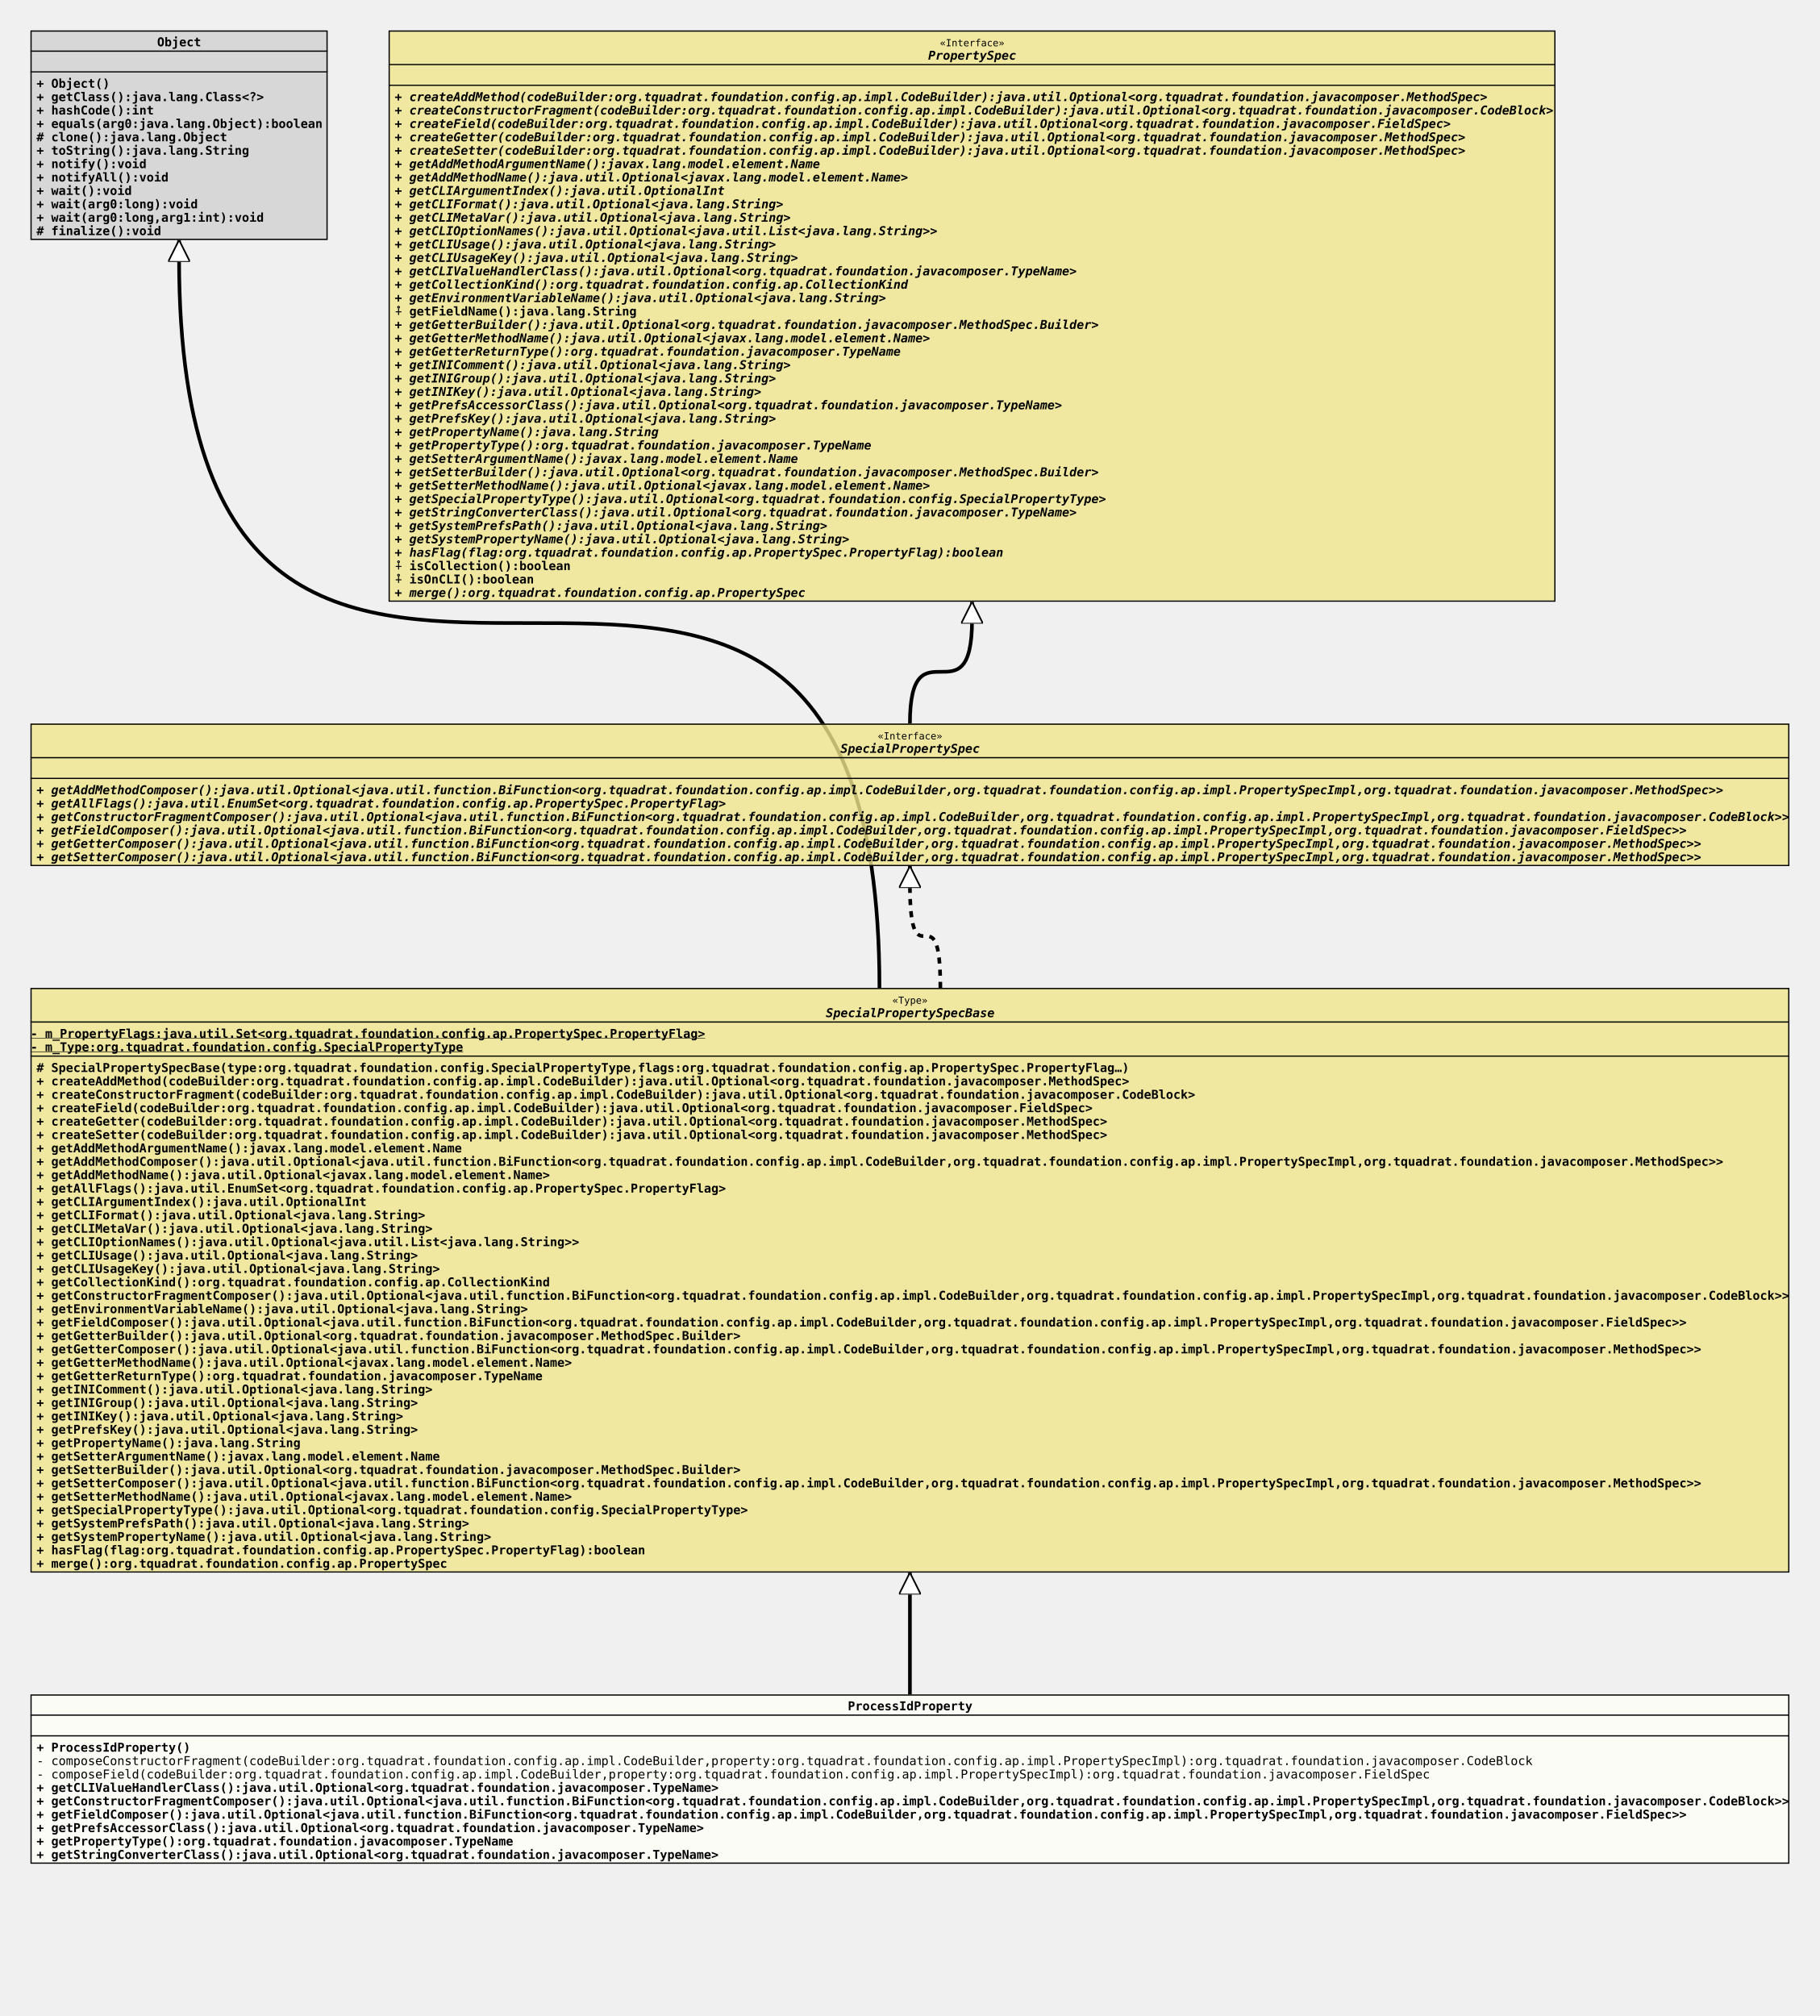
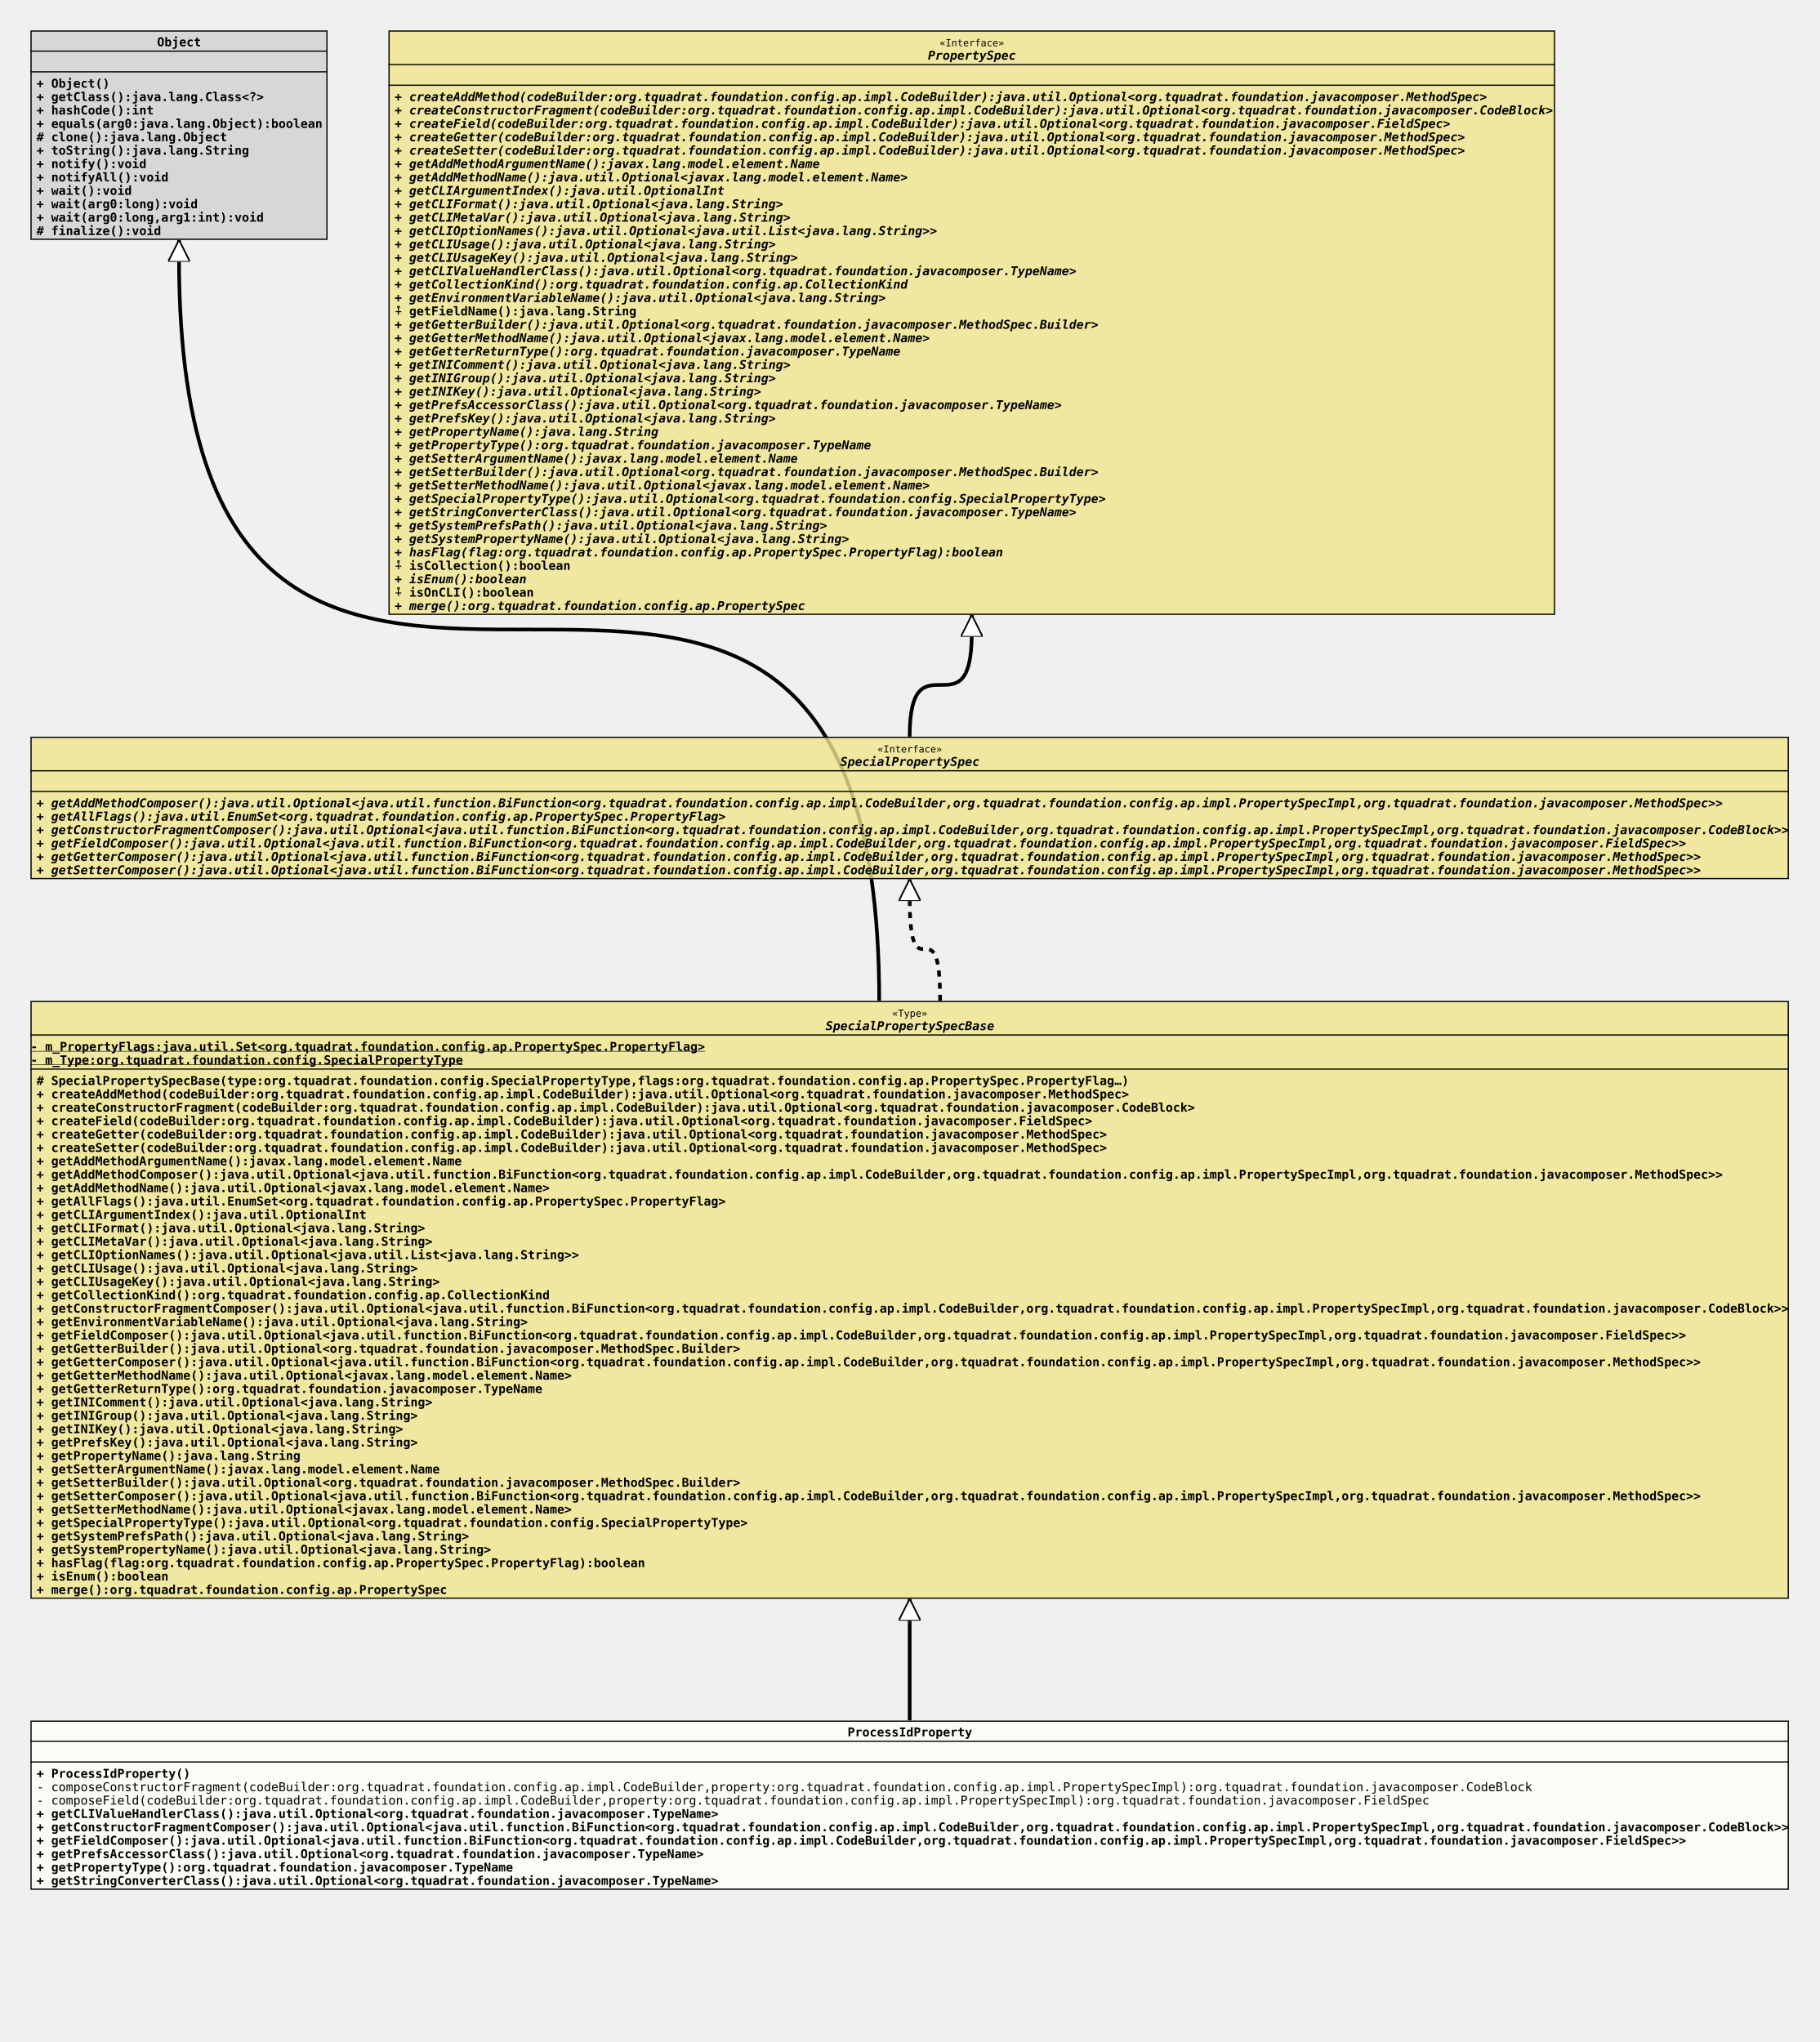
- <svg xmlns="http://www.w3.org/2000/svg" xmlns:xlink="http://www.w3.org/1999/xlink" version="1.1" baseProfile="full" width="1494.000" height="1655.000">
+ <svg xmlns="http://www.w3.org/2000/svg" xmlns:xlink="http://www.w3.org/1999/xlink" version="1.1" baseProfile="full" width="1494.000" height="1677.000">
  <defs>
    <style>
            line
            {
              stroke: black;
            }
            line.separator
            {
              stroke:       black;
              stroke-width: 1;
            }
            marker
            {
              fill: white;
            }
            path
            {
              fill:   white;
              stroke: black;
            }
            path.implementation
            {
              fill:             none;
              stroke-dasharray: 5,5;
              stroke-width:     3;
            }
            path.inheritance
            {
              fill:         none;
              stroke-width: 3;
            }
            rect
            {
              fill:         none;
              stroke:       black;
              stroke-width: 2;
            }
            rect.externalClass
            {
              fill:         #D0D0D0;
              fill-opacity: 0.8;
            }
            rect.focusClass
            {
              fill:         #FFFFF9;
              fill-opacity: 0.8;
            }
            rect.otherClass
            {
              fill:         #F0E68C;
              fill-opacity: 0.8;
            }
            rect.template
            {
              fill:             #FFFFFF;
              fill-opacity:     1.0;
              stroke-dasharray: 3,3;
            }
            text
            {
              font-family: monospace;
              font-size:   10px;
              font-weight: bold;
            }
            text.abstract
            {
              font-style: italic;
            }
            text.final
            {
              text-decoration: underline;
            }
            text.static
            {
              font-weight: normal;
            }
            text.stereotype
            {
              font-size:   8px;
              font-weight: normal;
            }
            </style>
    <marker id="inheritance" viewBox="0,0,40,40" markerUnits="strokeWidth" refX="40" refY="20" markerWidth="6" markerHeight="6" orient="auto">
      <path d="M40,20 l-40,-20 v40 Z" fill="#ffffff" stroke="#000000" stroke-width="3" />
    </marker>
    <marker id="implementation" viewBox="0,0,40,40" markerUnits="strokeWidth" refX="40" refY="20" markerWidth="6" markerHeight="6" orient="auto">
      <path d="M40,20 l-40,-20 v40 Z" fill="#ffffff" stroke="#000000" stroke-width="3" />
    </marker>
    <clipPath id="ID000001">
      <rect class="focusClass" height="139.000" width="1444.000" x="0.000" y="0.000" />
    </clipPath>
    <symbol id="org.tquadrat.foundation.config.ap.impl.specialprops.ProcessIdProperty">
      <g>
        <g class="focusClass" clip-path="url(#ID000001)">
          <rect x="0.000" y="0.000" width="1444.000" height="139.000" class="focusClass" />
          <line x1="0.000" y1="17.000" x2="1444.000" y2="17.000" class="separator" />
          <text x="671.000" y="13.000">ProcessIdProperty</text>
          <line x1="0.000" y1="34.000" x2="1444.000" y2="34.000" class="separator" />
          <text x="5.000" y="30.000" />
          <text x="5.000" y="47.000">+ ProcessIdProperty()</text>
          <text x="5.000" y="58.000" class="static">- composeConstructorFragment(codeBuilder:org.tquadrat.foundation.config.ap.impl.CodeBuilder,property:org.tquadrat.foundation.config.ap.impl.PropertySpecImpl):org.tquadrat.foundation.javacomposer.CodeBlock</text>
          <text x="5.000" y="69.000" class="static">- composeField(codeBuilder:org.tquadrat.foundation.config.ap.impl.CodeBuilder,property:org.tquadrat.foundation.config.ap.impl.PropertySpecImpl):org.tquadrat.foundation.javacomposer.FieldSpec</text>
          <text x="5.000" y="80.000">+ getCLIValueHandlerClass():java.util.Optional&lt;org.tquadrat.foundation.javacomposer.TypeName&gt;</text>
          <text x="5.000" y="91.000">+ getConstructorFragmentComposer():java.util.Optional&lt;java.util.function.BiFunction&lt;org.tquadrat.foundation.config.ap.impl.CodeBuilder,org.tquadrat.foundation.config.ap.impl.PropertySpecImpl,org.tquadrat.foundation.javacomposer.CodeBlock&gt;&gt;</text>
          <text x="5.000" y="102.000">+ getFieldComposer():java.util.Optional&lt;java.util.function.BiFunction&lt;org.tquadrat.foundation.config.ap.impl.CodeBuilder,org.tquadrat.foundation.config.ap.impl.PropertySpecImpl,org.tquadrat.foundation.javacomposer.FieldSpec&gt;&gt;</text>
          <text x="5.000" y="113.000">+ getPrefsAccessorClass():java.util.Optional&lt;org.tquadrat.foundation.javacomposer.TypeName&gt;</text>
          <text x="5.000" y="124.000">+ getPropertyType():org.tquadrat.foundation.javacomposer.TypeName</text>
          <text x="5.000" y="135.000">+ getStringConverterClass():java.util.Optional&lt;org.tquadrat.foundation.javacomposer.TypeName&gt;</text>
        </g>
      </g>
    </symbol>
    <clipPath id="ID000002">
-       <rect class="otherClass" height="480.000" width="1444.000" x="0.000" y="0.000" />
+       <rect class="otherClass" height="491.000" width="1444.000" x="0.000" y="0.000" />
    </clipPath>
    <symbol id="org.tquadrat.foundation.config.ap.impl.specialprops.SpecialPropertySpecBase">
      <g>
        <g clip-path="url(#ID000002)">
-           <rect x="0.000" y="0.000" width="1444.000" height="480.000" class="otherClass" />
+           <rect x="0.000" y="0.000" width="1444.000" height="491.000" class="otherClass" />
          <line x1="0.000" y1="28.000" x2="1444.000" y2="28.000" class="separator" />
          <text x="707.600" y="13.000" class="stereotype">«Type»</text>
          <text x="653.000" y="24.000" class="abstract">SpecialPropertySpecBase</text>
          <line x1="0.000" y1="56.000" x2="1444.000" y2="56.000" class="separator" />
          <text y="41.000" class="final">- m_PropertyFlags:java.util.Set&lt;org.tquadrat.foundation.config.ap.PropertySpec.PropertyFlag&gt;</text>
          <text y="52.000" class="final">- m_Type:org.tquadrat.foundation.config.SpecialPropertyType</text>
          <text x="5.000" y="69.000"># SpecialPropertySpecBase(type:org.tquadrat.foundation.config.SpecialPropertyType,flags:org.tquadrat.foundation.config.ap.PropertySpec.PropertyFlag…)</text>
          <text x="5.000" y="80.000">+ createAddMethod(codeBuilder:org.tquadrat.foundation.config.ap.impl.CodeBuilder):java.util.Optional&lt;org.tquadrat.foundation.javacomposer.MethodSpec&gt;</text>
          <text x="5.000" y="91.000">+ createConstructorFragment(codeBuilder:org.tquadrat.foundation.config.ap.impl.CodeBuilder):java.util.Optional&lt;org.tquadrat.foundation.javacomposer.CodeBlock&gt;</text>
          <text x="5.000" y="102.000">+ createField(codeBuilder:org.tquadrat.foundation.config.ap.impl.CodeBuilder):java.util.Optional&lt;org.tquadrat.foundation.javacomposer.FieldSpec&gt;</text>
          <text x="5.000" y="113.000">+ createGetter(codeBuilder:org.tquadrat.foundation.config.ap.impl.CodeBuilder):java.util.Optional&lt;org.tquadrat.foundation.javacomposer.MethodSpec&gt;</text>
          <text x="5.000" y="124.000">+ createSetter(codeBuilder:org.tquadrat.foundation.config.ap.impl.CodeBuilder):java.util.Optional&lt;org.tquadrat.foundation.javacomposer.MethodSpec&gt;</text>
          <text x="5.000" y="135.000">+ getAddMethodArgumentName():javax.lang.model.element.Name</text>
          <text x="5.000" y="146.000">+ getAddMethodComposer():java.util.Optional&lt;java.util.function.BiFunction&lt;org.tquadrat.foundation.config.ap.impl.CodeBuilder,org.tquadrat.foundation.config.ap.impl.PropertySpecImpl,org.tquadrat.foundation.javacomposer.MethodSpec&gt;&gt;</text>
          <text x="5.000" y="157.000">+ getAddMethodName():java.util.Optional&lt;javax.lang.model.element.Name&gt;</text>
          <text x="5.000" y="168.000">+ getAllFlags():java.util.EnumSet&lt;org.tquadrat.foundation.config.ap.PropertySpec.PropertyFlag&gt;</text>
          <text x="5.000" y="179.000">+ getCLIArgumentIndex():java.util.OptionalInt</text>
          <text x="5.000" y="190.000">+ getCLIFormat():java.util.Optional&lt;java.lang.String&gt;</text>
          <text x="5.000" y="201.000">+ getCLIMetaVar():java.util.Optional&lt;java.lang.String&gt;</text>
          <text x="5.000" y="212.000">+ getCLIOptionNames():java.util.Optional&lt;java.util.List&lt;java.lang.String&gt;&gt;</text>
          <text x="5.000" y="223.000">+ getCLIUsage():java.util.Optional&lt;java.lang.String&gt;</text>
          <text x="5.000" y="234.000">+ getCLIUsageKey():java.util.Optional&lt;java.lang.String&gt;</text>
          <text x="5.000" y="245.000">+ getCollectionKind():org.tquadrat.foundation.config.ap.CollectionKind</text>
          <text x="5.000" y="256.000">+ getConstructorFragmentComposer():java.util.Optional&lt;java.util.function.BiFunction&lt;org.tquadrat.foundation.config.ap.impl.CodeBuilder,org.tquadrat.foundation.config.ap.impl.PropertySpecImpl,org.tquadrat.foundation.javacomposer.CodeBlock&gt;&gt;</text>
          <text x="5.000" y="267.000">+ getEnvironmentVariableName():java.util.Optional&lt;java.lang.String&gt;</text>
          <text x="5.000" y="278.000">+ getFieldComposer():java.util.Optional&lt;java.util.function.BiFunction&lt;org.tquadrat.foundation.config.ap.impl.CodeBuilder,org.tquadrat.foundation.config.ap.impl.PropertySpecImpl,org.tquadrat.foundation.javacomposer.FieldSpec&gt;&gt;</text>
          <text x="5.000" y="289.000">+ getGetterBuilder():java.util.Optional&lt;org.tquadrat.foundation.javacomposer.MethodSpec.Builder&gt;</text>
          <text x="5.000" y="300.000">+ getGetterComposer():java.util.Optional&lt;java.util.function.BiFunction&lt;org.tquadrat.foundation.config.ap.impl.CodeBuilder,org.tquadrat.foundation.config.ap.impl.PropertySpecImpl,org.tquadrat.foundation.javacomposer.MethodSpec&gt;&gt;</text>
          <text x="5.000" y="311.000">+ getGetterMethodName():java.util.Optional&lt;javax.lang.model.element.Name&gt;</text>
          <text x="5.000" y="322.000">+ getGetterReturnType():org.tquadrat.foundation.javacomposer.TypeName</text>
          <text x="5.000" y="333.000">+ getINIComment():java.util.Optional&lt;java.lang.String&gt;</text>
          <text x="5.000" y="344.000">+ getINIGroup():java.util.Optional&lt;java.lang.String&gt;</text>
          <text x="5.000" y="355.000">+ getINIKey():java.util.Optional&lt;java.lang.String&gt;</text>
          <text x="5.000" y="366.000">+ getPrefsKey():java.util.Optional&lt;java.lang.String&gt;</text>
          <text x="5.000" y="377.000">+ getPropertyName():java.lang.String</text>
          <text x="5.000" y="388.000">+ getSetterArgumentName():javax.lang.model.element.Name</text>
          <text x="5.000" y="399.000">+ getSetterBuilder():java.util.Optional&lt;org.tquadrat.foundation.javacomposer.MethodSpec.Builder&gt;</text>
          <text x="5.000" y="410.000">+ getSetterComposer():java.util.Optional&lt;java.util.function.BiFunction&lt;org.tquadrat.foundation.config.ap.impl.CodeBuilder,org.tquadrat.foundation.config.ap.impl.PropertySpecImpl,org.tquadrat.foundation.javacomposer.MethodSpec&gt;&gt;</text>
          <text x="5.000" y="421.000">+ getSetterMethodName():java.util.Optional&lt;javax.lang.model.element.Name&gt;</text>
          <text x="5.000" y="432.000">+ getSpecialPropertyType():java.util.Optional&lt;org.tquadrat.foundation.config.SpecialPropertyType&gt;</text>
          <text x="5.000" y="443.000">+ getSystemPrefsPath():java.util.Optional&lt;java.lang.String&gt;</text>
          <text x="5.000" y="454.000">+ getSystemPropertyName():java.util.Optional&lt;java.lang.String&gt;</text>
          <text x="5.000" y="465.000">+ hasFlag(flag:org.tquadrat.foundation.config.ap.PropertySpec.PropertyFlag):boolean</text>
-           <text x="5.000" y="476.000">+ merge():org.tquadrat.foundation.config.ap.PropertySpec</text>
+           <text x="5.000" y="476.000">+ isEnum():boolean</text>
+           <text x="5.000" y="487.000">+ merge():org.tquadrat.foundation.config.ap.PropertySpec</text>
        </g>
      </g>
    </symbol>
    <clipPath id="ID000003">
      <rect class="externalClass" height="172.000" width="244.000" x="0.000" y="0.000" />
    </clipPath>
    <symbol id="java.lang.Object">
      <g>
        <g clip-path="url(#ID000003)">
          <rect x="0.000" y="0.000" width="244.000" height="172.000" class="externalClass" />
          <line x1="0.000" y1="17.000" x2="244.000" y2="17.000" class="separator" />
          <text x="104.000" y="13.000">Object</text>
          <line x1="0.000" y1="34.000" x2="244.000" y2="34.000" class="separator" />
          <text x="5.000" y="30.000" />
          <text x="5.000" y="47.000">+ Object()</text>
          <text x="5.000" y="58.000">+ getClass():java.lang.Class&lt;?&gt;</text>
          <text x="5.000" y="69.000">+ hashCode():int</text>
          <text x="5.000" y="80.000">+ equals(arg0:java.lang.Object):boolean</text>
          <text x="5.000" y="91.000"># clone():java.lang.Object</text>
          <text x="5.000" y="102.000">+ toString():java.lang.String</text>
          <text x="5.000" y="113.000">+ notify():void</text>
          <text x="5.000" y="124.000">+ notifyAll():void</text>
          <text x="5.000" y="135.000">+ wait():void</text>
          <text x="5.000" y="146.000">+ wait(arg0:long):void</text>
          <text x="5.000" y="157.000">+ wait(arg0:long,arg1:int):void</text>
          <text x="5.000" y="168.000"># finalize():void</text>
        </g>
      </g>
    </symbol>
    <clipPath id="ID000004">
      <rect class="otherClass" height="117.000" width="1444.000" x="0.000" y="0.000" />
    </clipPath>
    <symbol id="org.tquadrat.foundation.config.ap.impl.SpecialPropertySpec">
      <g>
        <g clip-path="url(#ID000004)">
          <rect x="0.000" y="0.000" width="1444.000" height="117.000" class="otherClass" />
          <line x1="0.000" y1="28.000" x2="1444.000" y2="28.000" class="separator" />
          <text x="695.600" y="13.000" class="stereotype">«Interface»</text>
          <text x="665.000" y="24.000" class="abstract">SpecialPropertySpec</text>
          <line x1="0.000" y1="45.000" x2="1444.000" y2="45.000" class="separator" />
          <text x="5.000" y="41.000" />
          <text x="5.000" y="58.000" class="abstract">+ getAddMethodComposer():java.util.Optional&lt;java.util.function.BiFunction&lt;org.tquadrat.foundation.config.ap.impl.CodeBuilder,org.tquadrat.foundation.config.ap.impl.PropertySpecImpl,org.tquadrat.foundation.javacomposer.MethodSpec&gt;&gt;</text>
          <text x="5.000" y="69.000" class="abstract">+ getAllFlags():java.util.EnumSet&lt;org.tquadrat.foundation.config.ap.PropertySpec.PropertyFlag&gt;</text>
          <text x="5.000" y="80.000" class="abstract">+ getConstructorFragmentComposer():java.util.Optional&lt;java.util.function.BiFunction&lt;org.tquadrat.foundation.config.ap.impl.CodeBuilder,org.tquadrat.foundation.config.ap.impl.PropertySpecImpl,org.tquadrat.foundation.javacomposer.CodeBlock&gt;&gt;</text>
          <text x="5.000" y="91.000" class="abstract">+ getFieldComposer():java.util.Optional&lt;java.util.function.BiFunction&lt;org.tquadrat.foundation.config.ap.impl.CodeBuilder,org.tquadrat.foundation.config.ap.impl.PropertySpecImpl,org.tquadrat.foundation.javacomposer.FieldSpec&gt;&gt;</text>
          <text x="5.000" y="102.000" class="abstract">+ getGetterComposer():java.util.Optional&lt;java.util.function.BiFunction&lt;org.tquadrat.foundation.config.ap.impl.CodeBuilder,org.tquadrat.foundation.config.ap.impl.PropertySpecImpl,org.tquadrat.foundation.javacomposer.MethodSpec&gt;&gt;</text>
          <text x="5.000" y="113.000" class="abstract">+ getSetterComposer():java.util.Optional&lt;java.util.function.BiFunction&lt;org.tquadrat.foundation.config.ap.impl.CodeBuilder,org.tquadrat.foundation.config.ap.impl.PropertySpecImpl,org.tquadrat.foundation.javacomposer.MethodSpec&gt;&gt;</text>
        </g>
      </g>
    </symbol>
    <clipPath id="ID000005">
-       <rect class="otherClass" height="469.000" width="958.000" x="0.000" y="0.000" />
+       <rect class="otherClass" height="480.000" width="958.000" x="0.000" y="0.000" />
    </clipPath>
    <symbol id="org.tquadrat.foundation.config.ap.PropertySpec">
      <g>
        <g clip-path="url(#ID000005)">
-           <rect x="0.000" y="0.000" width="958.000" height="469.000" class="otherClass" />
+           <rect x="0.000" y="0.000" width="958.000" height="480.000" class="otherClass" />
          <line x1="0.000" y1="28.000" x2="958.000" y2="28.000" class="separator" />
          <text x="452.600" y="13.000" class="stereotype">«Interface»</text>
          <text x="443.000" y="24.000" class="abstract">PropertySpec</text>
          <line x1="0.000" y1="45.000" x2="958.000" y2="45.000" class="separator" />
          <text x="5.000" y="41.000" />
          <text x="5.000" y="58.000" class="abstract">+ createAddMethod(codeBuilder:org.tquadrat.foundation.config.ap.impl.CodeBuilder):java.util.Optional&lt;org.tquadrat.foundation.javacomposer.MethodSpec&gt;</text>
          <text x="5.000" y="69.000" class="abstract">+ createConstructorFragment(codeBuilder:org.tquadrat.foundation.config.ap.impl.CodeBuilder):java.util.Optional&lt;org.tquadrat.foundation.javacomposer.CodeBlock&gt;</text>
          <text x="5.000" y="80.000" class="abstract">+ createField(codeBuilder:org.tquadrat.foundation.config.ap.impl.CodeBuilder):java.util.Optional&lt;org.tquadrat.foundation.javacomposer.FieldSpec&gt;</text>
          <text x="5.000" y="91.000" class="abstract">+ createGetter(codeBuilder:org.tquadrat.foundation.config.ap.impl.CodeBuilder):java.util.Optional&lt;org.tquadrat.foundation.javacomposer.MethodSpec&gt;</text>
          <text x="5.000" y="102.000" class="abstract">+ createSetter(codeBuilder:org.tquadrat.foundation.config.ap.impl.CodeBuilder):java.util.Optional&lt;org.tquadrat.foundation.javacomposer.MethodSpec&gt;</text>
          <text x="5.000" y="113.000" class="abstract">+ getAddMethodArgumentName():javax.lang.model.element.Name</text>
          <text x="5.000" y="124.000" class="abstract">+ getAddMethodName():java.util.Optional&lt;javax.lang.model.element.Name&gt;</text>
          <text x="5.000" y="135.000" class="abstract">+ getCLIArgumentIndex():java.util.OptionalInt</text>
          <text x="5.000" y="146.000" class="abstract">+ getCLIFormat():java.util.Optional&lt;java.lang.String&gt;</text>
          <text x="5.000" y="157.000" class="abstract">+ getCLIMetaVar():java.util.Optional&lt;java.lang.String&gt;</text>
          <text x="5.000" y="168.000" class="abstract">+ getCLIOptionNames():java.util.Optional&lt;java.util.List&lt;java.lang.String&gt;&gt;</text>
          <text x="5.000" y="179.000" class="abstract">+ getCLIUsage():java.util.Optional&lt;java.lang.String&gt;</text>
          <text x="5.000" y="190.000" class="abstract">+ getCLIUsageKey():java.util.Optional&lt;java.lang.String&gt;</text>
          <text x="5.000" y="201.000" class="abstract">+ getCLIValueHandlerClass():java.util.Optional&lt;org.tquadrat.foundation.javacomposer.TypeName&gt;</text>
          <text x="5.000" y="212.000" class="abstract">+ getCollectionKind():org.tquadrat.foundation.config.ap.CollectionKind</text>
          <text x="5.000" y="223.000" class="abstract">+ getEnvironmentVariableName():java.util.Optional&lt;java.lang.String&gt;</text>
          <text x="5.000" y="234.000">⨢ getFieldName():java.lang.String</text>
          <text x="5.000" y="245.000" class="abstract">+ getGetterBuilder():java.util.Optional&lt;org.tquadrat.foundation.javacomposer.MethodSpec.Builder&gt;</text>
          <text x="5.000" y="256.000" class="abstract">+ getGetterMethodName():java.util.Optional&lt;javax.lang.model.element.Name&gt;</text>
          <text x="5.000" y="267.000" class="abstract">+ getGetterReturnType():org.tquadrat.foundation.javacomposer.TypeName</text>
          <text x="5.000" y="278.000" class="abstract">+ getINIComment():java.util.Optional&lt;java.lang.String&gt;</text>
          <text x="5.000" y="289.000" class="abstract">+ getINIGroup():java.util.Optional&lt;java.lang.String&gt;</text>
          <text x="5.000" y="300.000" class="abstract">+ getINIKey():java.util.Optional&lt;java.lang.String&gt;</text>
          <text x="5.000" y="311.000" class="abstract">+ getPrefsAccessorClass():java.util.Optional&lt;org.tquadrat.foundation.javacomposer.TypeName&gt;</text>
          <text x="5.000" y="322.000" class="abstract">+ getPrefsKey():java.util.Optional&lt;java.lang.String&gt;</text>
          <text x="5.000" y="333.000" class="abstract">+ getPropertyName():java.lang.String</text>
          <text x="5.000" y="344.000" class="abstract">+ getPropertyType():org.tquadrat.foundation.javacomposer.TypeName</text>
          <text x="5.000" y="355.000" class="abstract">+ getSetterArgumentName():javax.lang.model.element.Name</text>
          <text x="5.000" y="366.000" class="abstract">+ getSetterBuilder():java.util.Optional&lt;org.tquadrat.foundation.javacomposer.MethodSpec.Builder&gt;</text>
          <text x="5.000" y="377.000" class="abstract">+ getSetterMethodName():java.util.Optional&lt;javax.lang.model.element.Name&gt;</text>
          <text x="5.000" y="388.000" class="abstract">+ getSpecialPropertyType():java.util.Optional&lt;org.tquadrat.foundation.config.SpecialPropertyType&gt;</text>
          <text x="5.000" y="399.000" class="abstract">+ getStringConverterClass():java.util.Optional&lt;org.tquadrat.foundation.javacomposer.TypeName&gt;</text>
          <text x="5.000" y="410.000" class="abstract">+ getSystemPrefsPath():java.util.Optional&lt;java.lang.String&gt;</text>
          <text x="5.000" y="421.000" class="abstract">+ getSystemPropertyName():java.util.Optional&lt;java.lang.String&gt;</text>
          <text x="5.000" y="432.000" class="abstract">+ hasFlag(flag:org.tquadrat.foundation.config.ap.PropertySpec.PropertyFlag):boolean</text>
          <text x="5.000" y="443.000">⨢ isCollection():boolean</text>
-           <text x="5.000" y="454.000">⨢ isOnCLI():boolean</text>
-           <text x="5.000" y="465.000" class="abstract">+ merge():org.tquadrat.foundation.config.ap.PropertySpec</text>
+           <text x="5.000" y="454.000" class="abstract">+ isEnum():boolean</text>
+           <text x="5.000" y="465.000">⨢ isOnCLI():boolean</text>
+           <text x="5.000" y="476.000" class="abstract">+ merge():org.tquadrat.foundation.config.ap.PropertySpec</text>
        </g>
      </g>
    </symbol>
  </defs>
-   <path class="inheritance" d="M747.000,1391.000 L747.000,1291.000" marker-end="url(#inheritance)" />
-   <path class="inheritance" d="M722.000,811.000 c0.000,-599.000,-575.000,0.000,-575.000,-599.000 v-15" marker-end="url(#inheritance)" />
-   <path class="implementation" d="M772.000,811.000 c0.000,-85.000,-25.000,0.000,-25.000,-85.000 v-15" marker-end="url(#implementation)" />
-   <path class="inheritance" d="M747.000,594.000 c0.000,-85.000,51.000,0.000,51.000,-85.000 v-15" marker-end="url(#inheritance)" />
+   <path class="inheritance" d="M747.000,1413.000 L747.000,1313.000" marker-end="url(#inheritance)" />
+   <path class="inheritance" d="M722.000,822.000 c0.000,-610.000,-575.000,0.000,-575.000,-610.000 v-15" marker-end="url(#inheritance)" />
+   <path class="implementation" d="M772.000,822.000 c0.000,-85.000,-25.000,0.000,-25.000,-85.000 v-15" marker-end="url(#implementation)" />
+   <path class="inheritance" d="M747.000,605.000 c0.000,-85.000,51.000,0.000,51.000,-85.000 v-15" marker-end="url(#inheritance)" />
  <use x="25.000" y="25.000" xlink:href="#java.lang.Object" />
  <use x="319.000" y="25.000" xlink:href="#org.tquadrat.foundation.config.ap.PropertySpec" />
-   <use x="25.000" y="594.000" xlink:href="#org.tquadrat.foundation.config.ap.impl.SpecialPropertySpec" />
-   <use x="25.000" y="811.000" xlink:href="#org.tquadrat.foundation.config.ap.impl.specialprops.SpecialPropertySpecBase" />
-   <use x="25.000" y="1391.000" xlink:href="#org.tquadrat.foundation.config.ap.impl.specialprops.ProcessIdProperty" />
+   <use x="25.000" y="605.000" xlink:href="#org.tquadrat.foundation.config.ap.impl.SpecialPropertySpec" />
+   <use x="25.000" y="822.000" xlink:href="#org.tquadrat.foundation.config.ap.impl.specialprops.SpecialPropertySpecBase" />
+   <use x="25.000" y="1413.000" xlink:href="#org.tquadrat.foundation.config.ap.impl.specialprops.ProcessIdProperty" />
</svg>
